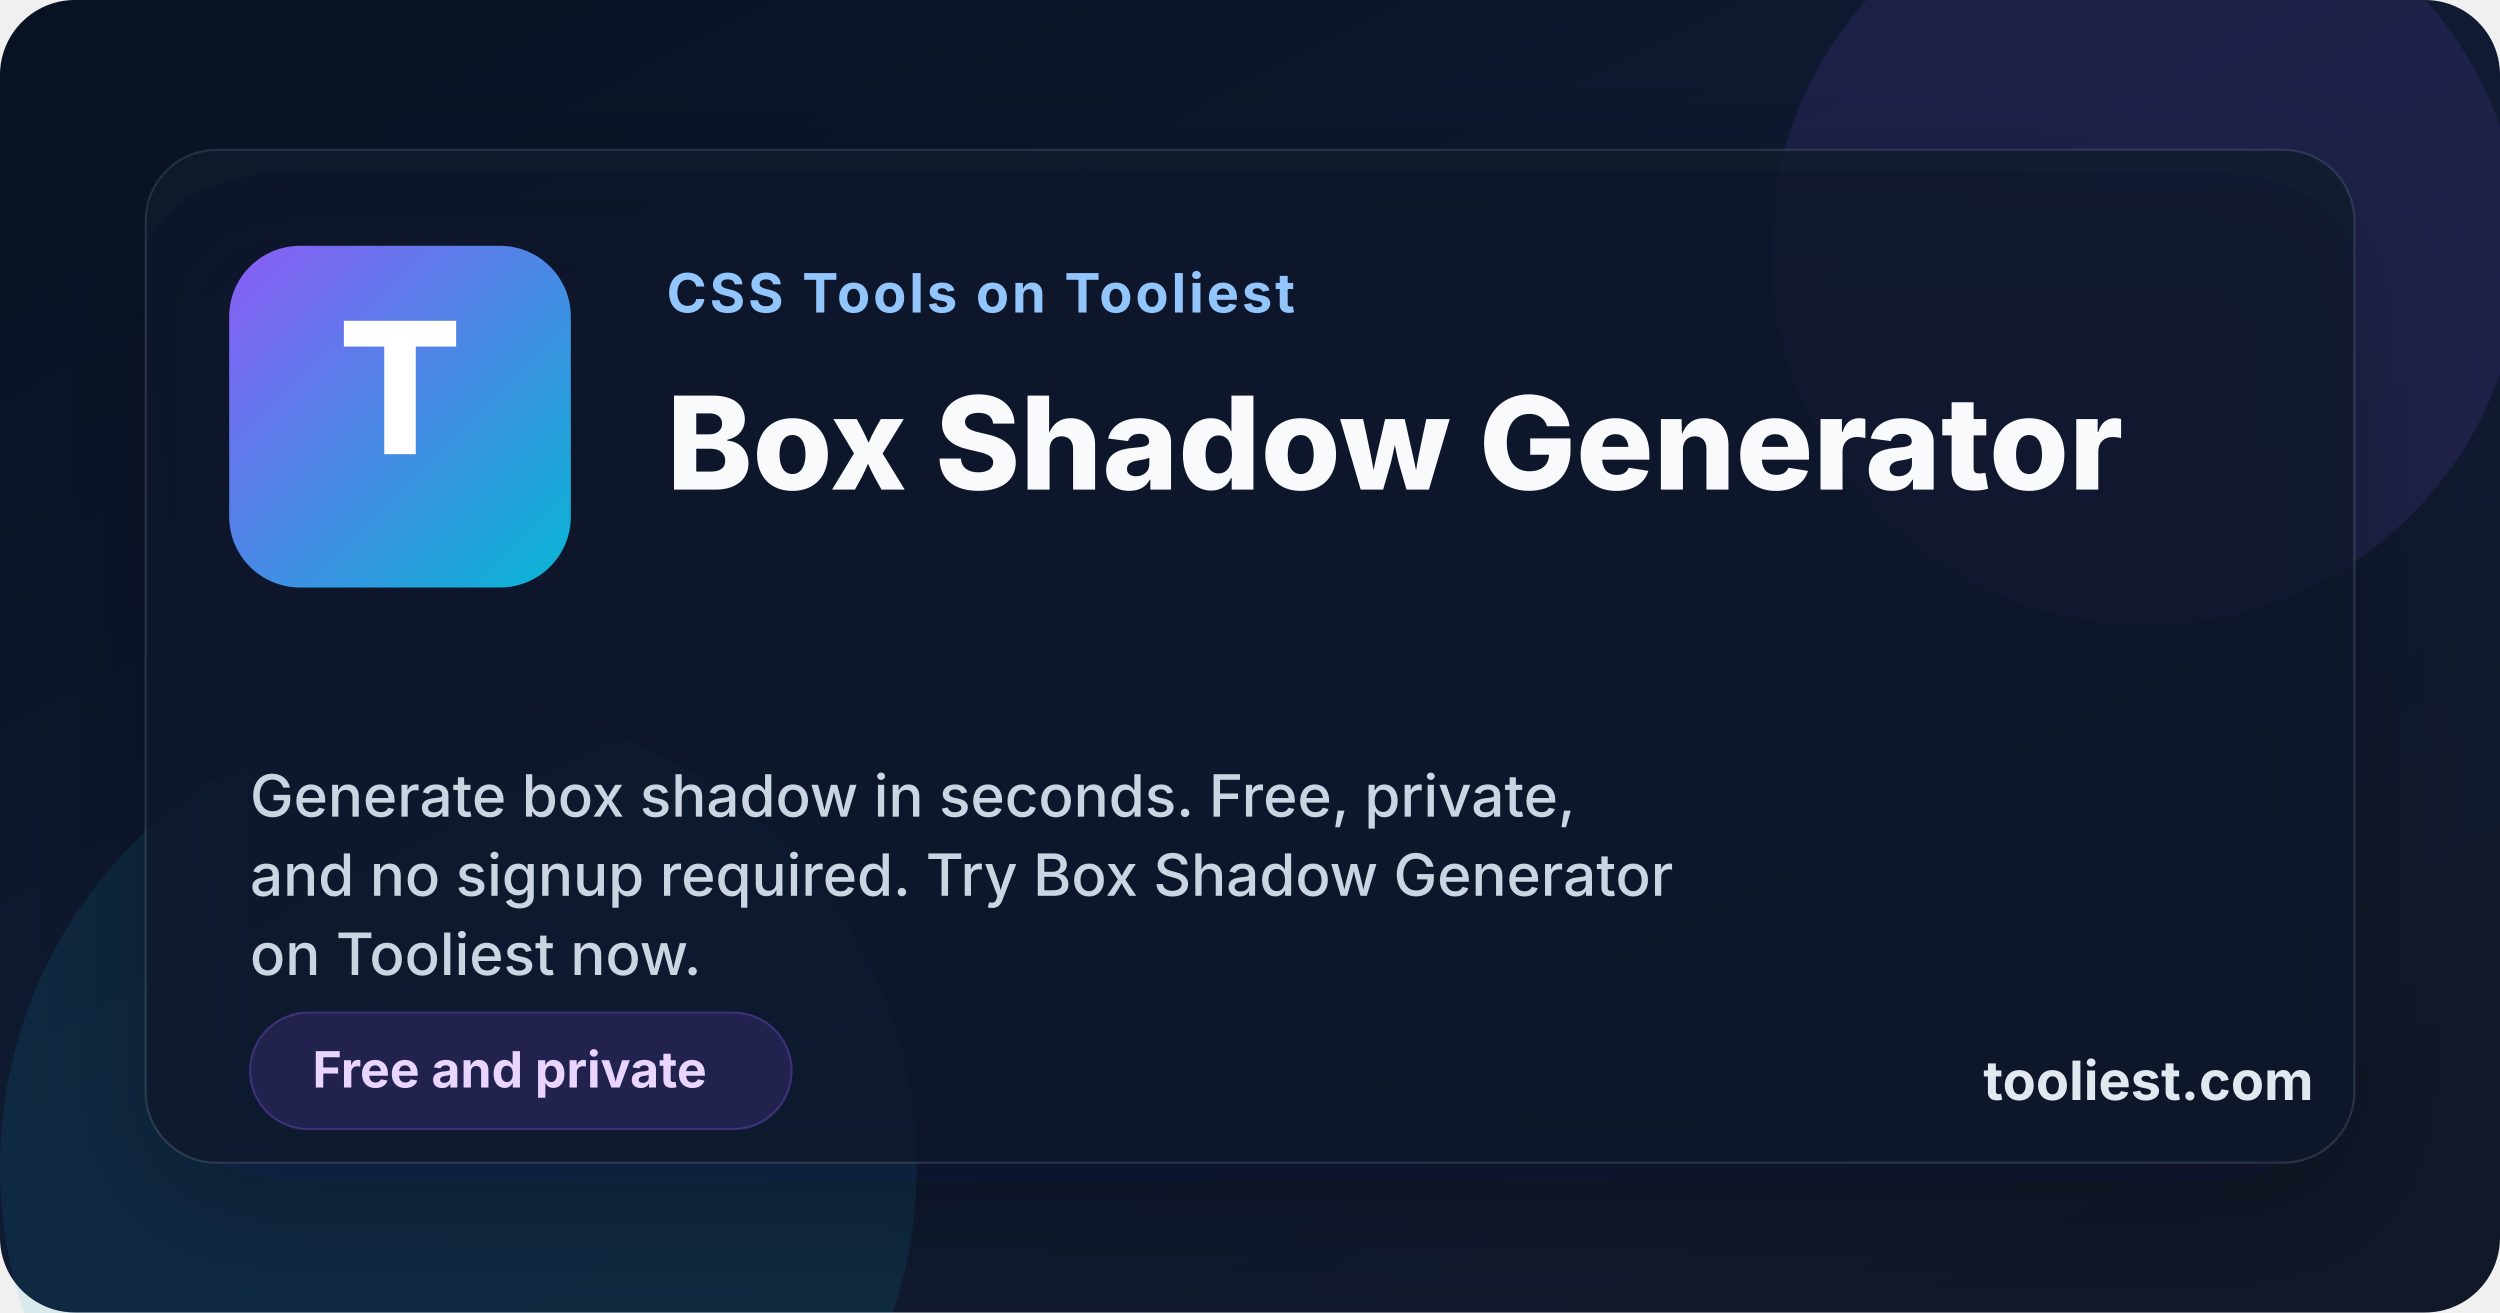
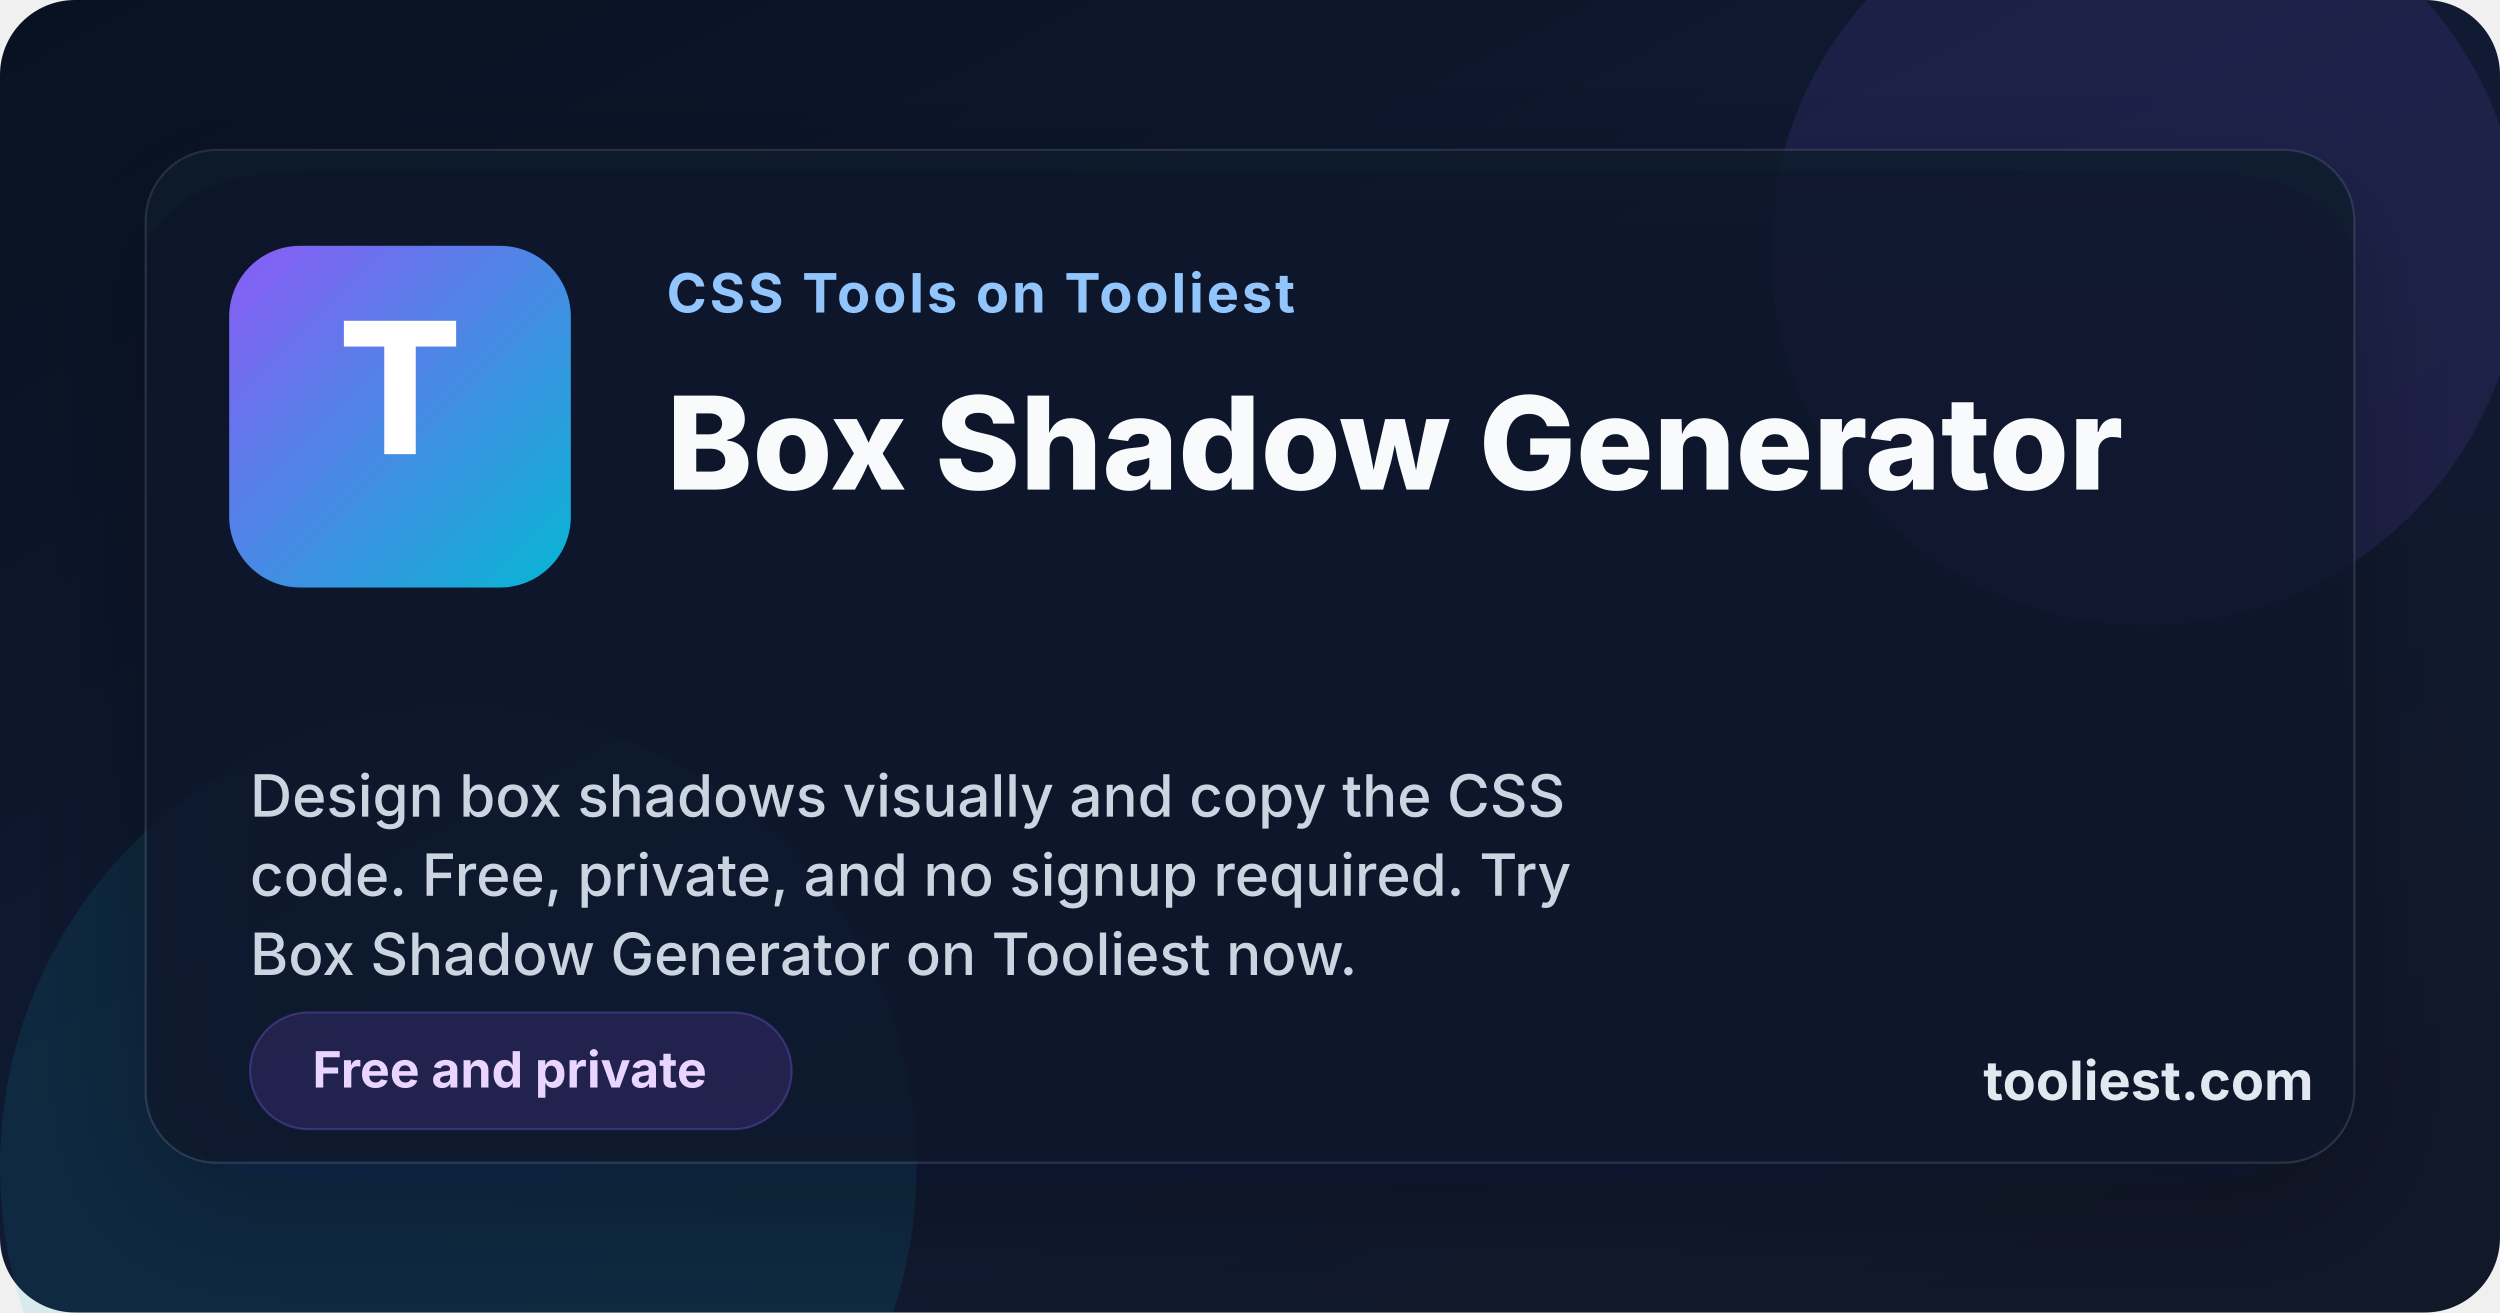
<svg xmlns="http://www.w3.org/2000/svg" width="1200" height="630" viewBox="0 0 1200 630" role="img" aria-labelledby="title desc">
  <defs>
    <linearGradient id="bg" x1="0%" x2="100%" y1="0%" y2="100%">
      <stop offset="0%" stop-color="#081221" />
      <stop offset="50%" stop-color="#101a33" />
      <stop offset="100%" stop-color="#111827" />
    </linearGradient>
    <linearGradient id="accent" x1="0%" x2="100%" y1="0%" y2="100%">
      <stop offset="0%" stop-color="#8b5cf6" />
      <stop offset="100%" stop-color="#06b6d4" />
    </linearGradient>
    <filter id="shadow" x="-20%" y="-20%" width="140%" height="140%">
      <feDropShadow dx="0" dy="20" stdDeviation="30" flood-color="#020617" flood-opacity="0.35" />
    </filter>
  </defs>
  <rect width="1200" height="630" fill="url(#bg)" rx="36" />
  <circle cx="1030" cy="120" r="180" fill="#8b5cf6" opacity="0.12" />
  <circle cx="220" cy="560" r="220" fill="#06b6d4" opacity="0.1" />
  <rect x="70" y="72" width="1060" height="486" rx="34" fill="rgba(15, 23, 42, 0.78)" stroke="rgba(148, 163, 184, 0.18)" filter="url(#shadow)" />
  <rect x="110" y="118" width="164" height="164" rx="34" fill="url(#accent)" />
  <text x="192" y="218" text-anchor="middle" font-family="Inter, Arial, sans-serif" font-size="88" font-weight="800" fill="#ffffff">T</text>
  <text x="320" y="150" font-family="Inter, Arial, sans-serif" font-size="26" font-weight="700" letter-spacing="1.4" fill="#93c5fd">CSS Tools on Tooliest</text>
  <text x="320" y="235" font-family="Inter, Arial, sans-serif" font-size="62" font-weight="800" fill="#f8fafc">Box Shadow Generator</text>
-   <text x="120" y="392" font-family="Inter, Arial, sans-serif" font-size="28" font-weight="500" fill="#cbd5e1">Generate box shadow in seconds. Free, private,</text>
-   <text x="120" y="430" font-family="Inter, Arial, sans-serif" font-size="28" font-weight="500" fill="#cbd5e1">and no signup required. Try Box Shadow Generator</text>
-   <text x="120" y="468" font-family="Inter, Arial, sans-serif" font-size="28" font-weight="500" fill="#cbd5e1">on Tooliest now.</text>
+   <text x="120" y="392" font-family="Inter, Arial, sans-serif" font-size="28" font-weight="500" fill="#cbd5e1">Design box shadows visually and copy the CSS</text>
+   <text x="120" y="430" font-family="Inter, Arial, sans-serif" font-size="28" font-weight="500" fill="#cbd5e1">code. Free, private, and no signup required. Try</text>
+   <text x="120" y="468" font-family="Inter, Arial, sans-serif" font-size="28" font-weight="500" fill="#cbd5e1">Box Shadow Generator on Tooliest now.</text>
  <rect x="120" y="486" width="260" height="56" rx="28" fill="rgba(139, 92, 246, 0.16)" stroke="rgba(139, 92, 246, 0.32)" />
  <text x="150" y="522" font-family="Inter, Arial, sans-serif" font-size="24" font-weight="700" fill="#e9d5ff">Free and private</text>
  <text x="952" y="528" font-family="Inter, Arial, sans-serif" font-size="26" font-weight="700" fill="#e2e8f0">tooliest.com</text>
</svg>
